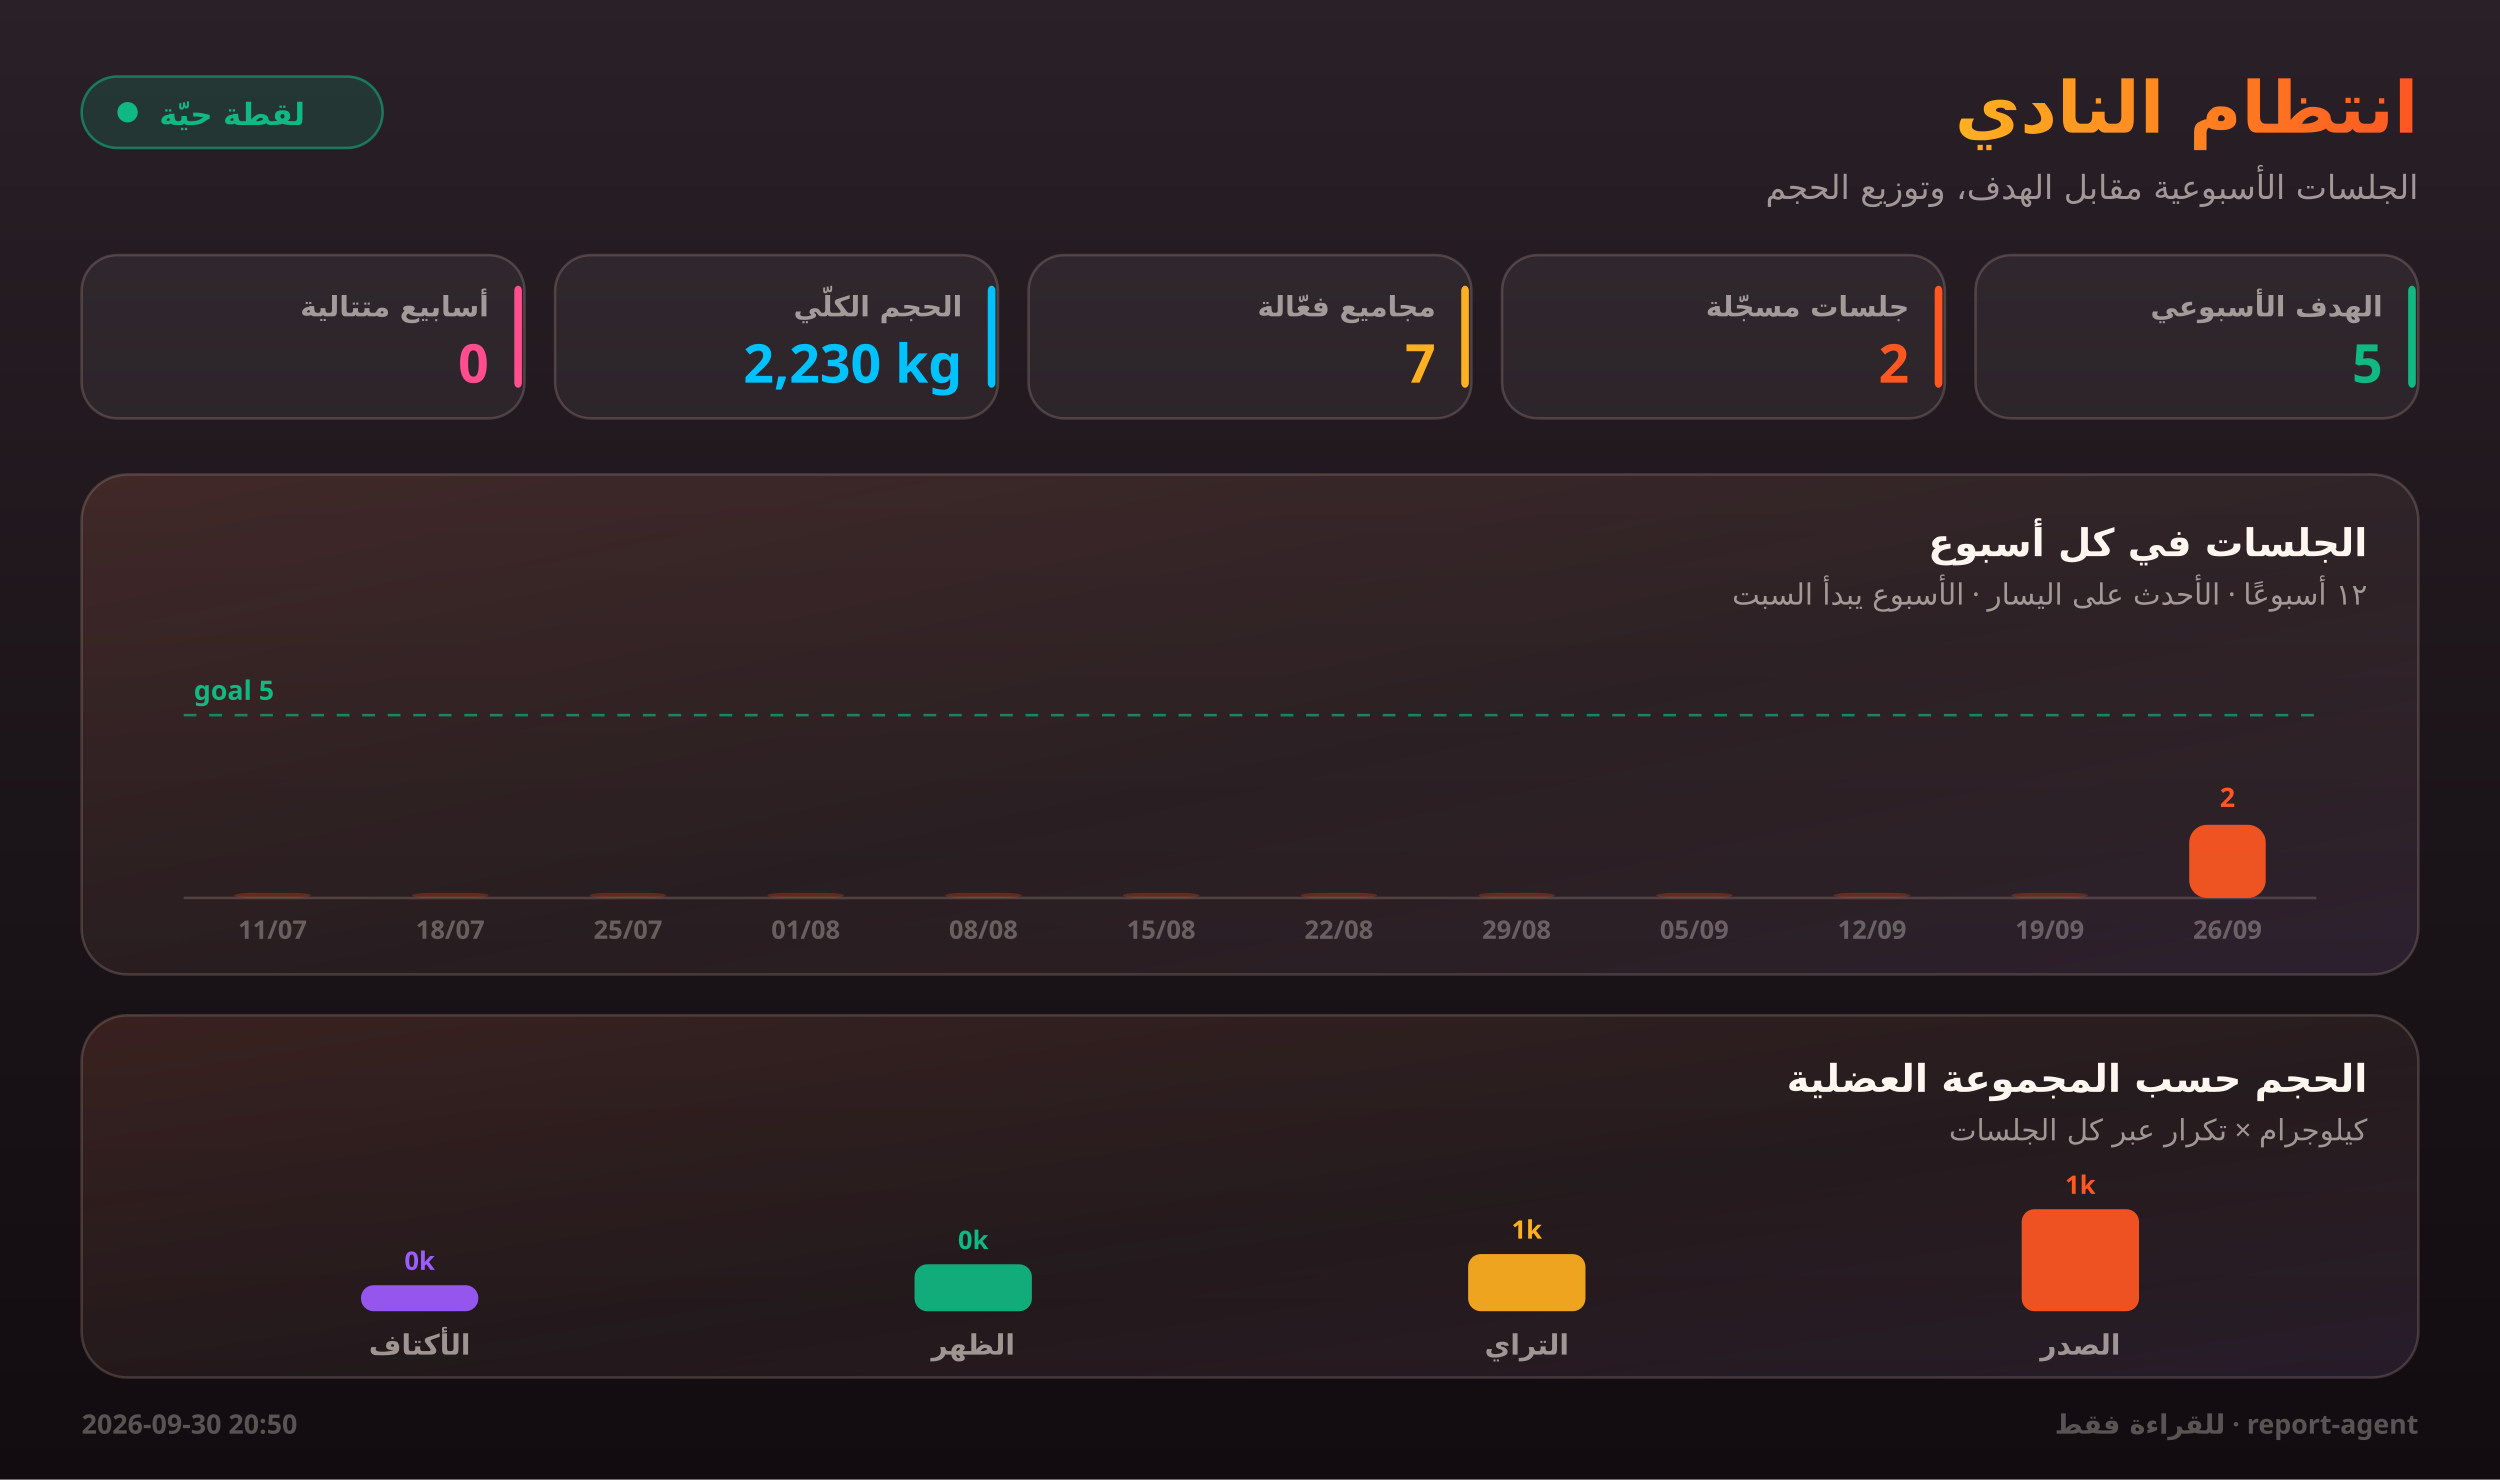
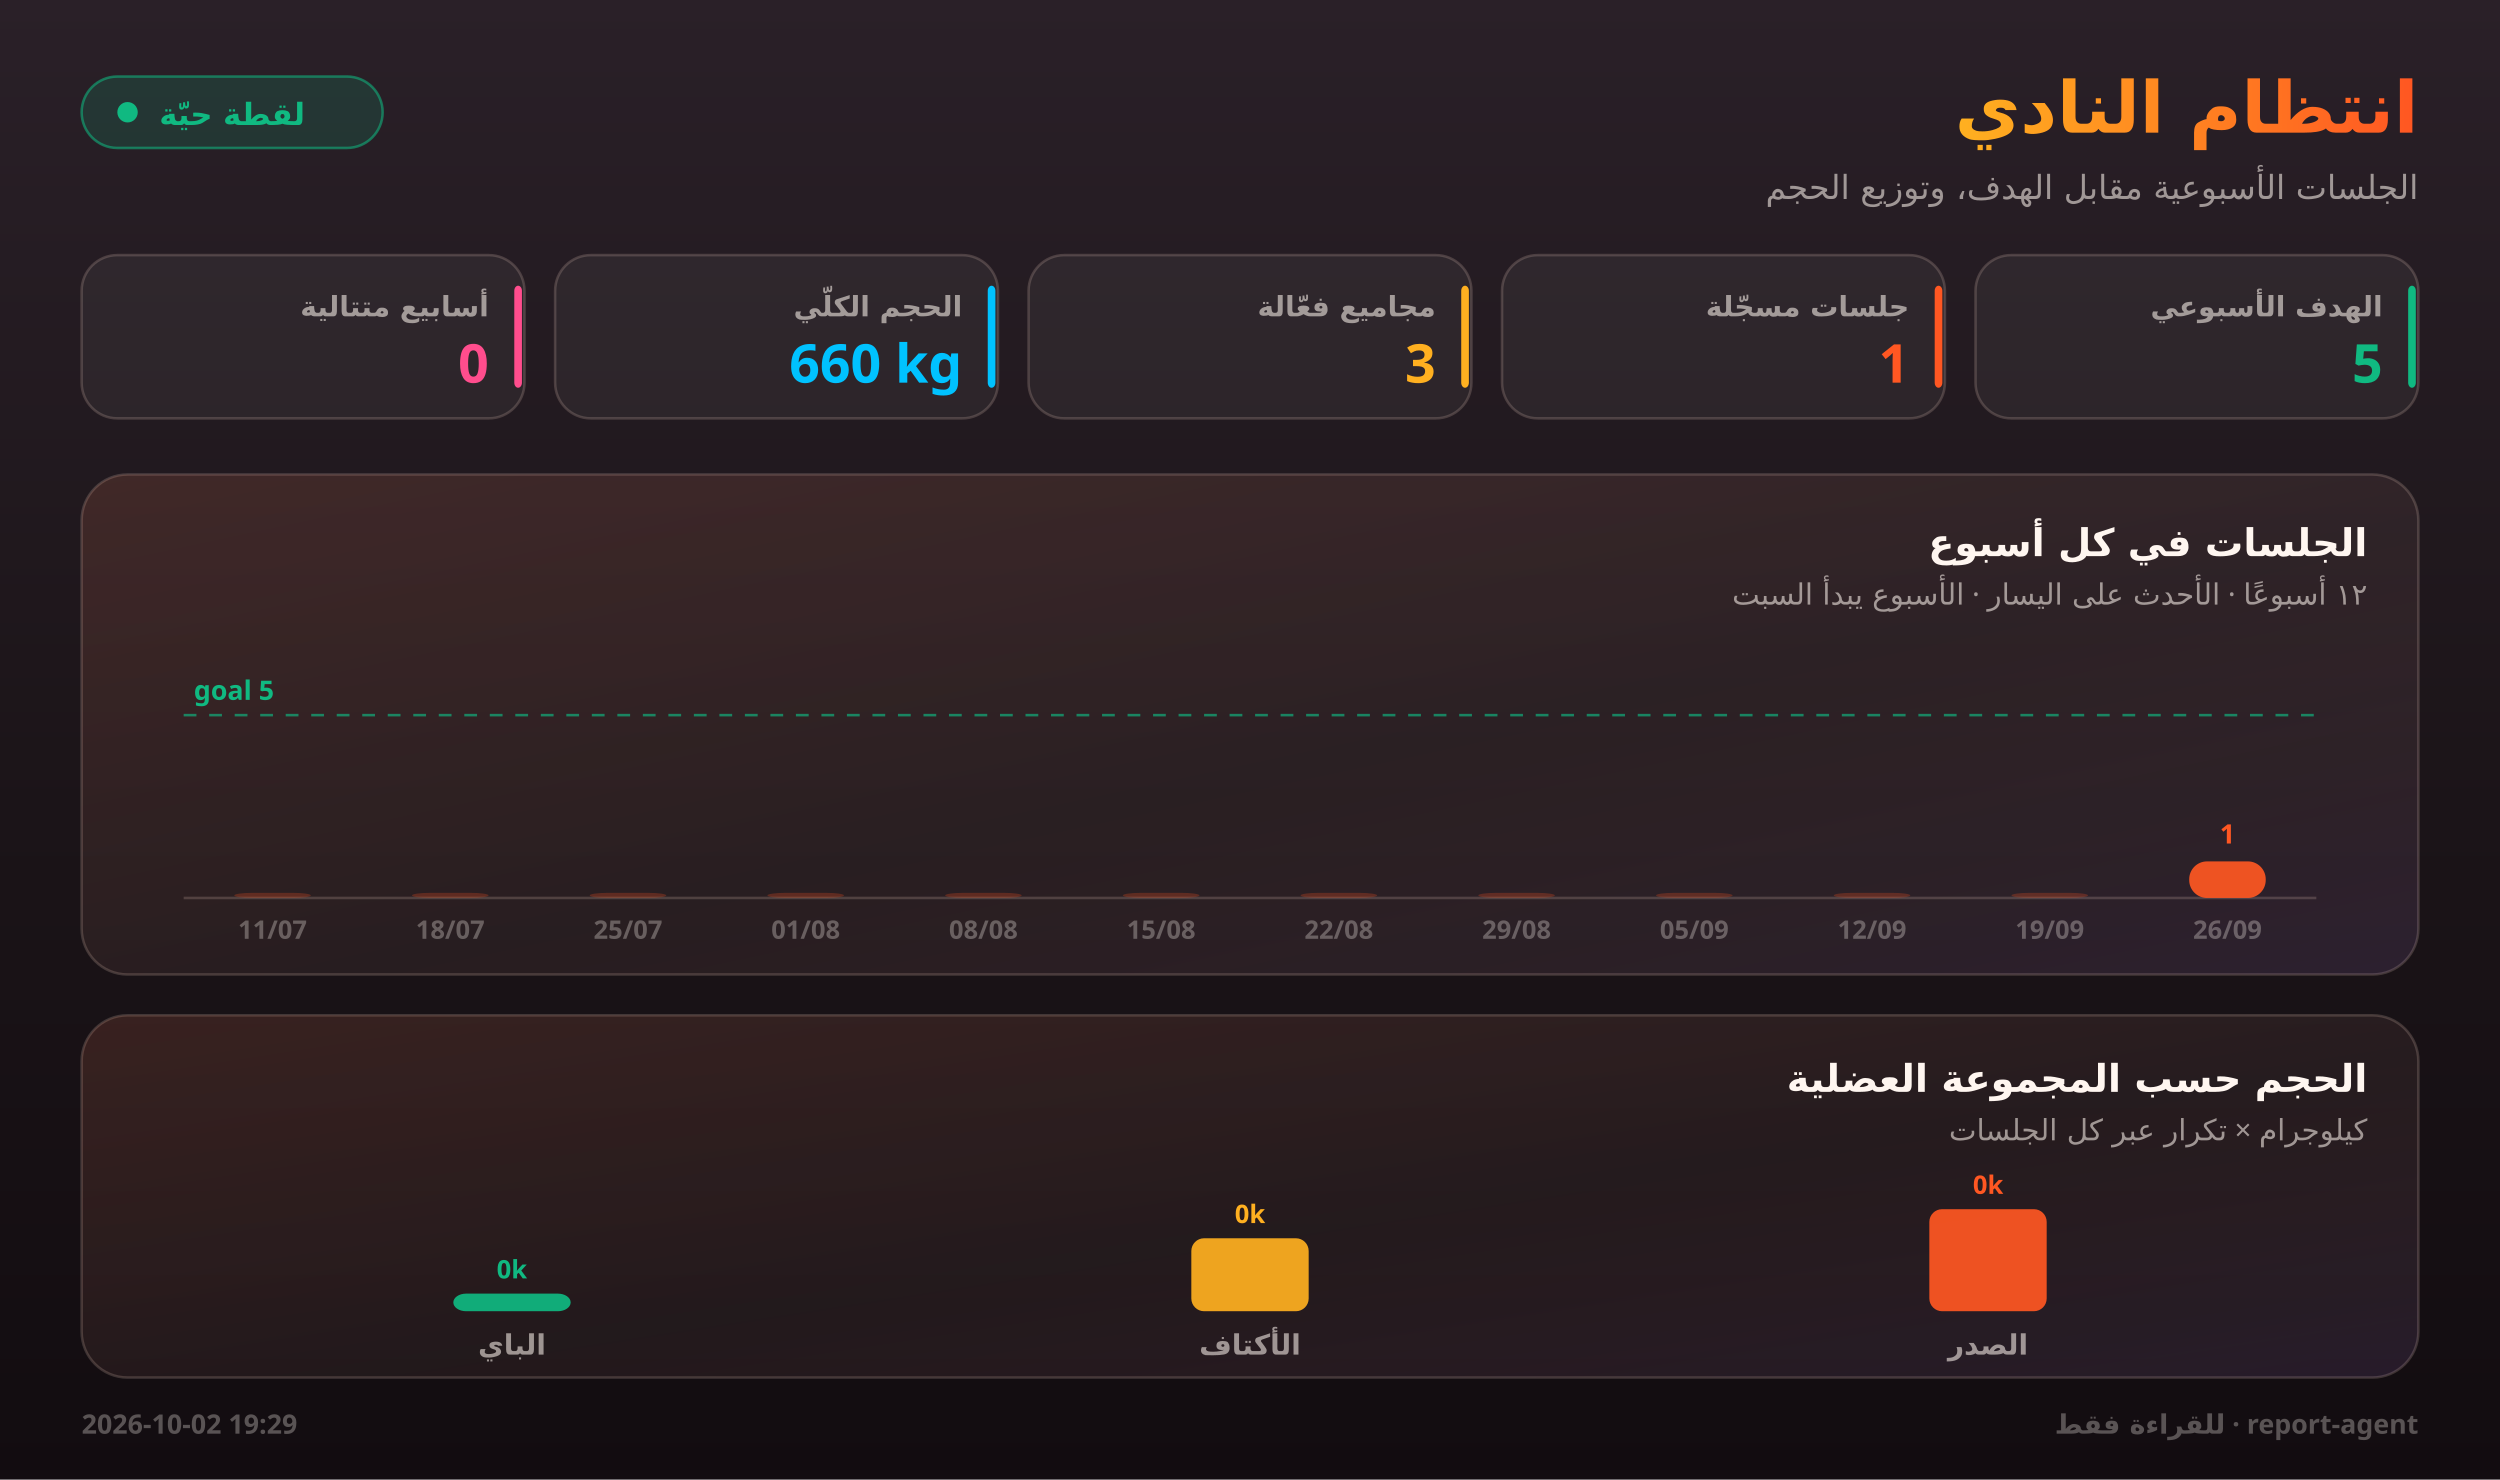
<svg xmlns="http://www.w3.org/2000/svg" width="980" height="580" viewBox="0 0 980 580" font-family="Tajawal, Cairo, 'Segoe UI', system-ui, sans-serif">
  <defs>
    <linearGradient id="sky" x1="0" y1="0" x2="0" y2="1">
      <stop offset="0%" stop-color="#2A2028" />
      <stop offset="55%" stop-color="#1B1418" />
      <stop offset="100%" stop-color="#120C10" />
    </linearGradient>
    <linearGradient id="sheen" x1="0" y1="0" x2="1" y2="1">
      <stop offset="0%" stop-color="#FF5722" stop-opacity="0.10" />
      <stop offset="55%" stop-color="#FF5722" stop-opacity="0.02" />
      <stop offset="100%" stop-color="#9D5CFF" stop-opacity="0.07" />
    </linearGradient>
    <linearGradient id="title" x1="1" y1="0" x2="0" y2="0">
      <stop offset="0%" stop-color="#FF5722" />
      <stop offset="100%" stop-color="#FFB020" />
    </linearGradient>
  </defs>
  <rect width="980" height="580" fill="url(#sky)" />
  <text x="948" y="52" fill="url(#title)" font-size="28" font-weight="800" text-anchor="start" style="direction:rtl;unicode-bidi:isolate">انتظام النادي</text>
  <text x="948" y="78" fill="rgba(255,246,240,0.56)" font-size="13" font-weight="500" text-anchor="start" style="direction:rtl;unicode-bidi:isolate">الجلسات الأسبوعية مقابل الهدف، وتوزيع الحجم</text>
  <rect x="32" y="30" width="118" height="28" rx="14" fill="#10B981" fill-opacity="0.16" stroke="#10B981" stroke-opacity="0.55" />
  <circle cx="50" cy="44" r="4" fill="#10B981" />
  <text x="91" y="49" fill="#10B981" font-size="12" font-weight="700" text-anchor="middle" style="direction:rtl;unicode-bidi:isolate">لقطة حيّة</text>
  <rect x="774.4" y="100" width="173.6" height="64" rx="14" fill="rgba(255,255,255,0.05)" stroke="rgba(255,225,210,0.18)" />
  <rect x="944" y="112" width="3" height="40" rx="2" fill="#10B981" />
  <text x="934" y="124" fill="rgba(255,246,240,0.56)" font-size="11" font-weight="600" text-anchor="start" style="direction:rtl;unicode-bidi:isolate">الهدف الأسبوعي</text>
  <text x="934" y="150" fill="#10B981" font-size="21" font-weight="800" text-anchor="end" style="direction:ltr;unicode-bidi:isolate">5</text>
  <rect x="588.8" y="100" width="173.6" height="64" rx="14" fill="rgba(255,255,255,0.05)" stroke="rgba(255,225,210,0.18)" />
  <rect x="758.4" y="112" width="3" height="40" rx="2" fill="#FF5722" />
  <text x="748.4" y="124" fill="rgba(255,246,240,0.56)" font-size="11" font-weight="600" text-anchor="start" style="direction:rtl;unicode-bidi:isolate">جلسات مسجّلة</text>
-   <text x="748.4" y="150" fill="#FF5722" font-size="21" font-weight="800" text-anchor="end" style="direction:ltr;unicode-bidi:isolate">2</text>
+   <text x="748.4" y="150" fill="#FF5722" font-size="21" font-weight="800" text-anchor="end" style="direction:ltr;unicode-bidi:isolate">1</text>
  <rect x="403.2" y="100" width="173.6" height="64" rx="14" fill="rgba(255,255,255,0.05)" stroke="rgba(255,225,210,0.18)" />
  <rect x="572.8" y="112" width="3" height="40" rx="2" fill="#FFB020" />
  <text x="562.8" y="124" fill="rgba(255,246,240,0.56)" font-size="11" font-weight="600" text-anchor="start" style="direction:rtl;unicode-bidi:isolate">مجاميع فعّالة</text>
-   <text x="562.8" y="150" fill="#FFB020" font-size="21" font-weight="800" text-anchor="end" style="direction:ltr;unicode-bidi:isolate">7</text>
+   <text x="562.8" y="150" fill="#FFB020" font-size="21" font-weight="800" text-anchor="end" style="direction:ltr;unicode-bidi:isolate">3</text>
  <rect x="217.6" y="100" width="173.6" height="64" rx="14" fill="rgba(255,255,255,0.05)" stroke="rgba(255,225,210,0.18)" />
  <rect x="387.2" y="112" width="3" height="40" rx="2" fill="#00C2FF" />
  <text x="377.2" y="124" fill="rgba(255,246,240,0.56)" font-size="11" font-weight="600" text-anchor="start" style="direction:rtl;unicode-bidi:isolate">الحجم الكلّي</text>
-   <text x="377.2" y="150" fill="#00C2FF" font-size="21" font-weight="800" text-anchor="end" style="direction:ltr;unicode-bidi:isolate">2,230 kg</text>
+   <text x="377.2" y="150" fill="#00C2FF" font-size="21" font-weight="800" text-anchor="end" style="direction:ltr;unicode-bidi:isolate">660 kg</text>
  <rect x="32" y="100" width="173.6" height="64" rx="14" fill="rgba(255,255,255,0.05)" stroke="rgba(255,225,210,0.18)" />
  <rect x="201.6" y="112" width="3" height="40" rx="2" fill="#FF4D8D" />
  <text x="191.6" y="124" fill="rgba(255,246,240,0.56)" font-size="11" font-weight="600" text-anchor="start" style="direction:rtl;unicode-bidi:isolate">أسابيع متتالية</text>
  <text x="191.6" y="150" fill="#FF4D8D" font-size="21" font-weight="800" text-anchor="end" style="direction:ltr;unicode-bidi:isolate">0</text>
  <g>
    <rect x="32" y="186" width="916" height="196" rx="18" fill="rgba(255,255,255,0.045)" stroke="rgba(255,225,210,0.18)" />
    <rect x="32" y="186" width="916" height="196" rx="18" fill="url(#sheen)" />
  </g>
  <text x="928" y="218" fill="#FFF6F0" font-size="15" font-weight="700" text-anchor="start" style="direction:rtl;unicode-bidi:isolate">الجلسات في كل أسبوع</text>
  <text x="928" y="237" fill="rgba(255,246,240,0.56)" font-size="11.5" font-weight="500" text-anchor="start" style="direction:rtl;unicode-bidi:isolate">١٢ أسبوعًا · الأحدث على اليسار · الأسبوع يبدأ السبت</text>
  <line x1="72" y1="352" x2="908" y2="352" stroke="rgba(255,225,210,0.18)" />
  <line x1="72" y1="280.333" x2="908" y2="280.333" stroke="#10B981" stroke-opacity="0.65" stroke-dasharray="5 5" />
  <text x="76" y="274.333" fill="#10B981" font-size="10.5" font-weight="700" text-anchor="start" style="direction:ltr;unicode-bidi:isolate">goal 5</text>
-   <rect x="858.167" y="323.333" width="30" height="28.667" rx="7" fill="#FF5722" fill-opacity="0.92" />
-   <text x="873.167" y="316.333" fill="#FF5722" font-size="10.5" font-weight="700" text-anchor="middle" style="direction:ltr;unicode-bidi:isolate">2</text>
+   <rect x="858.167" y="337.667" width="30" height="14.333" rx="7" fill="#FF5722" fill-opacity="0.92" />
+   <text x="873.167" y="330.667" fill="#FF5722" font-size="10.5" font-weight="700" text-anchor="middle" style="direction:ltr;unicode-bidi:isolate">1</text>
  <text x="873.167" y="368" fill="rgba(255,246,240,0.30)" font-size="10" font-weight="600" text-anchor="middle" style="direction:ltr;unicode-bidi:isolate">26/09</text>
  <rect x="788.5" y="350" width="30" height="2" rx="7" fill="#FF5722" fill-opacity="0.25" />
  <text x="803.5" y="368" fill="rgba(255,246,240,0.30)" font-size="10" font-weight="600" text-anchor="middle" style="direction:ltr;unicode-bidi:isolate">19/09</text>
  <rect x="718.833" y="350" width="30" height="2" rx="7" fill="#FF5722" fill-opacity="0.25" />
  <text x="733.833" y="368" fill="rgba(255,246,240,0.30)" font-size="10" font-weight="600" text-anchor="middle" style="direction:ltr;unicode-bidi:isolate">12/09</text>
  <rect x="649.167" y="350" width="30" height="2" rx="7" fill="#FF5722" fill-opacity="0.25" />
  <text x="664.167" y="368" fill="rgba(255,246,240,0.30)" font-size="10" font-weight="600" text-anchor="middle" style="direction:ltr;unicode-bidi:isolate">05/09</text>
  <rect x="579.5" y="350" width="30" height="2" rx="7" fill="#FF5722" fill-opacity="0.25" />
  <text x="594.5" y="368" fill="rgba(255,246,240,0.30)" font-size="10" font-weight="600" text-anchor="middle" style="direction:ltr;unicode-bidi:isolate">29/08</text>
  <rect x="509.833" y="350" width="30" height="2" rx="7" fill="#FF5722" fill-opacity="0.25" />
  <text x="524.833" y="368" fill="rgba(255,246,240,0.30)" font-size="10" font-weight="600" text-anchor="middle" style="direction:ltr;unicode-bidi:isolate">22/08</text>
  <rect x="440.167" y="350" width="30" height="2" rx="7" fill="#FF5722" fill-opacity="0.25" />
  <text x="455.167" y="368" fill="rgba(255,246,240,0.30)" font-size="10" font-weight="600" text-anchor="middle" style="direction:ltr;unicode-bidi:isolate">15/08</text>
  <rect x="370.5" y="350" width="30" height="2" rx="7" fill="#FF5722" fill-opacity="0.25" />
  <text x="385.5" y="368" fill="rgba(255,246,240,0.30)" font-size="10" font-weight="600" text-anchor="middle" style="direction:ltr;unicode-bidi:isolate">08/08</text>
  <rect x="300.833" y="350" width="30" height="2" rx="7" fill="#FF5722" fill-opacity="0.25" />
  <text x="315.833" y="368" fill="rgba(255,246,240,0.30)" font-size="10" font-weight="600" text-anchor="middle" style="direction:ltr;unicode-bidi:isolate">01/08</text>
  <rect x="231.167" y="350" width="30" height="2" rx="7" fill="#FF5722" fill-opacity="0.25" />
  <text x="246.167" y="368" fill="rgba(255,246,240,0.30)" font-size="10" font-weight="600" text-anchor="middle" style="direction:ltr;unicode-bidi:isolate">25/07</text>
  <rect x="161.5" y="350" width="30" height="2" rx="7" fill="#FF5722" fill-opacity="0.25" />
  <text x="176.5" y="368" fill="rgba(255,246,240,0.30)" font-size="10" font-weight="600" text-anchor="middle" style="direction:ltr;unicode-bidi:isolate">18/07</text>
  <rect x="91.833" y="350" width="30" height="2" rx="7" fill="#FF5722" fill-opacity="0.25" />
  <text x="106.833" y="368" fill="rgba(255,246,240,0.30)" font-size="10" font-weight="600" text-anchor="middle" style="direction:ltr;unicode-bidi:isolate">11/07</text>
  <g>
    <rect x="32" y="398" width="916" height="142" rx="18" fill="rgba(255,255,255,0.045)" stroke="rgba(255,225,210,0.18)" />
    <rect x="32" y="398" width="916" height="142" rx="18" fill="url(#sheen)" />
  </g>
  <text x="928" y="428" fill="#FFF6F0" font-size="15" font-weight="700" text-anchor="start" style="direction:rtl;unicode-bidi:isolate">الحجم حسب المجموعة العضلية</text>
  <text x="928" y="447" fill="rgba(255,246,240,0.56)" font-size="11.5" font-weight="500" text-anchor="start" style="direction:rtl;unicode-bidi:isolate">كيلوجرام × تكرار عبر كل الجلسات</text>
-   <rect x="792.5" y="474.0" width="46.0" height="40.0" rx="5" fill="#FF5722" fill-opacity="0.92" />
-   <text x="815.5" y="468" fill="#FF5722" font-size="10" font-weight="700" text-anchor="middle" style="direction:ltr;unicode-bidi:isolate">1k</text>
-   <text x="815.5" y="531" fill="rgba(255,246,240,0.56)" font-size="11" font-weight="600" text-anchor="middle" style="direction:rtl;unicode-bidi:isolate">الصدر</text>
-   <rect x="575.5" y="491.6" width="46.0" height="22.4" rx="5" fill="#FFB020" fill-opacity="0.92" />
-   <text x="598.5" y="485.551" fill="#FFB020" font-size="10" font-weight="700" text-anchor="middle" style="direction:ltr;unicode-bidi:isolate">1k</text>
-   <text x="598.5" y="531" fill="rgba(255,246,240,0.56)" font-size="11" font-weight="600" text-anchor="middle" style="direction:rtl;unicode-bidi:isolate">التراي</text>
-   <rect x="358.5" y="495.6" width="46.0" height="18.4" rx="5" fill="#10B981" fill-opacity="0.92" />
-   <text x="381.5" y="489.633" fill="#10B981" font-size="10" font-weight="700" text-anchor="middle" style="direction:ltr;unicode-bidi:isolate">0k</text>
-   <text x="381.5" y="531" fill="rgba(255,246,240,0.56)" font-size="11" font-weight="600" text-anchor="middle" style="direction:rtl;unicode-bidi:isolate">الظهر</text>
-   <rect x="141.5" y="503.8" width="46.0" height="10.2" rx="5" fill="#9D5CFF" fill-opacity="0.92" />
-   <text x="164.5" y="497.796" fill="#9D5CFF" font-size="10" font-weight="700" text-anchor="middle" style="direction:ltr;unicode-bidi:isolate">0k</text>
-   <text x="164.5" y="531" fill="rgba(255,246,240,0.56)" font-size="11" font-weight="600" text-anchor="middle" style="direction:rtl;unicode-bidi:isolate">الأكتاف</text>
-   <text x="32" y="562" fill="rgba(255,246,240,0.30)" font-size="10.5" font-weight="600" text-anchor="start" style="direction:ltr;unicode-bidi:isolate">2026-09-30 20:50</text>
+   <rect x="756.3" y="474.0" width="46.0" height="40.0" rx="5" fill="#FF5722" fill-opacity="0.92" />
+   <text x="779.333" y="468" fill="#FF5722" font-size="10" font-weight="700" text-anchor="middle" style="direction:ltr;unicode-bidi:isolate">0k</text>
+   <text x="779.3" y="531" fill="rgba(255,246,240,0.56)" font-size="11" font-weight="600" text-anchor="middle" style="direction:rtl;unicode-bidi:isolate">الصدر</text>
+   <rect x="467.0" y="485.4" width="46.0" height="28.6" rx="5" fill="#FFB020" fill-opacity="0.92" />
+   <text x="490" y="479.429" fill="#FFB020" font-size="10" font-weight="700" text-anchor="middle" style="direction:ltr;unicode-bidi:isolate">0k</text>
+   <text x="490.0" y="531" fill="rgba(255,246,240,0.56)" font-size="11" font-weight="600" text-anchor="middle" style="direction:rtl;unicode-bidi:isolate">الأكتاف</text>
+   <rect x="177.7" y="507.1" width="46.0" height="6.9" rx="5" fill="#10B981" fill-opacity="0.92" />
+   <text x="200.667" y="501.143" fill="#10B981" font-size="10" font-weight="700" text-anchor="middle" style="direction:ltr;unicode-bidi:isolate">0k</text>
+   <text x="200.7" y="531" fill="rgba(255,246,240,0.56)" font-size="11" font-weight="600" text-anchor="middle" style="direction:rtl;unicode-bidi:isolate">الباي</text>
+   <text x="32" y="562" fill="rgba(255,246,240,0.30)" font-size="10.5" font-weight="600" text-anchor="start" style="direction:ltr;unicode-bidi:isolate">2026-10-02 19:29</text>
  <text x="948" y="562" fill="rgba(255,246,240,0.30)" font-size="10.5" font-weight="600" text-anchor="start" style="direction:rtl;unicode-bidi:isolate">report-agent · للقراءة فقط</text>
</svg>
